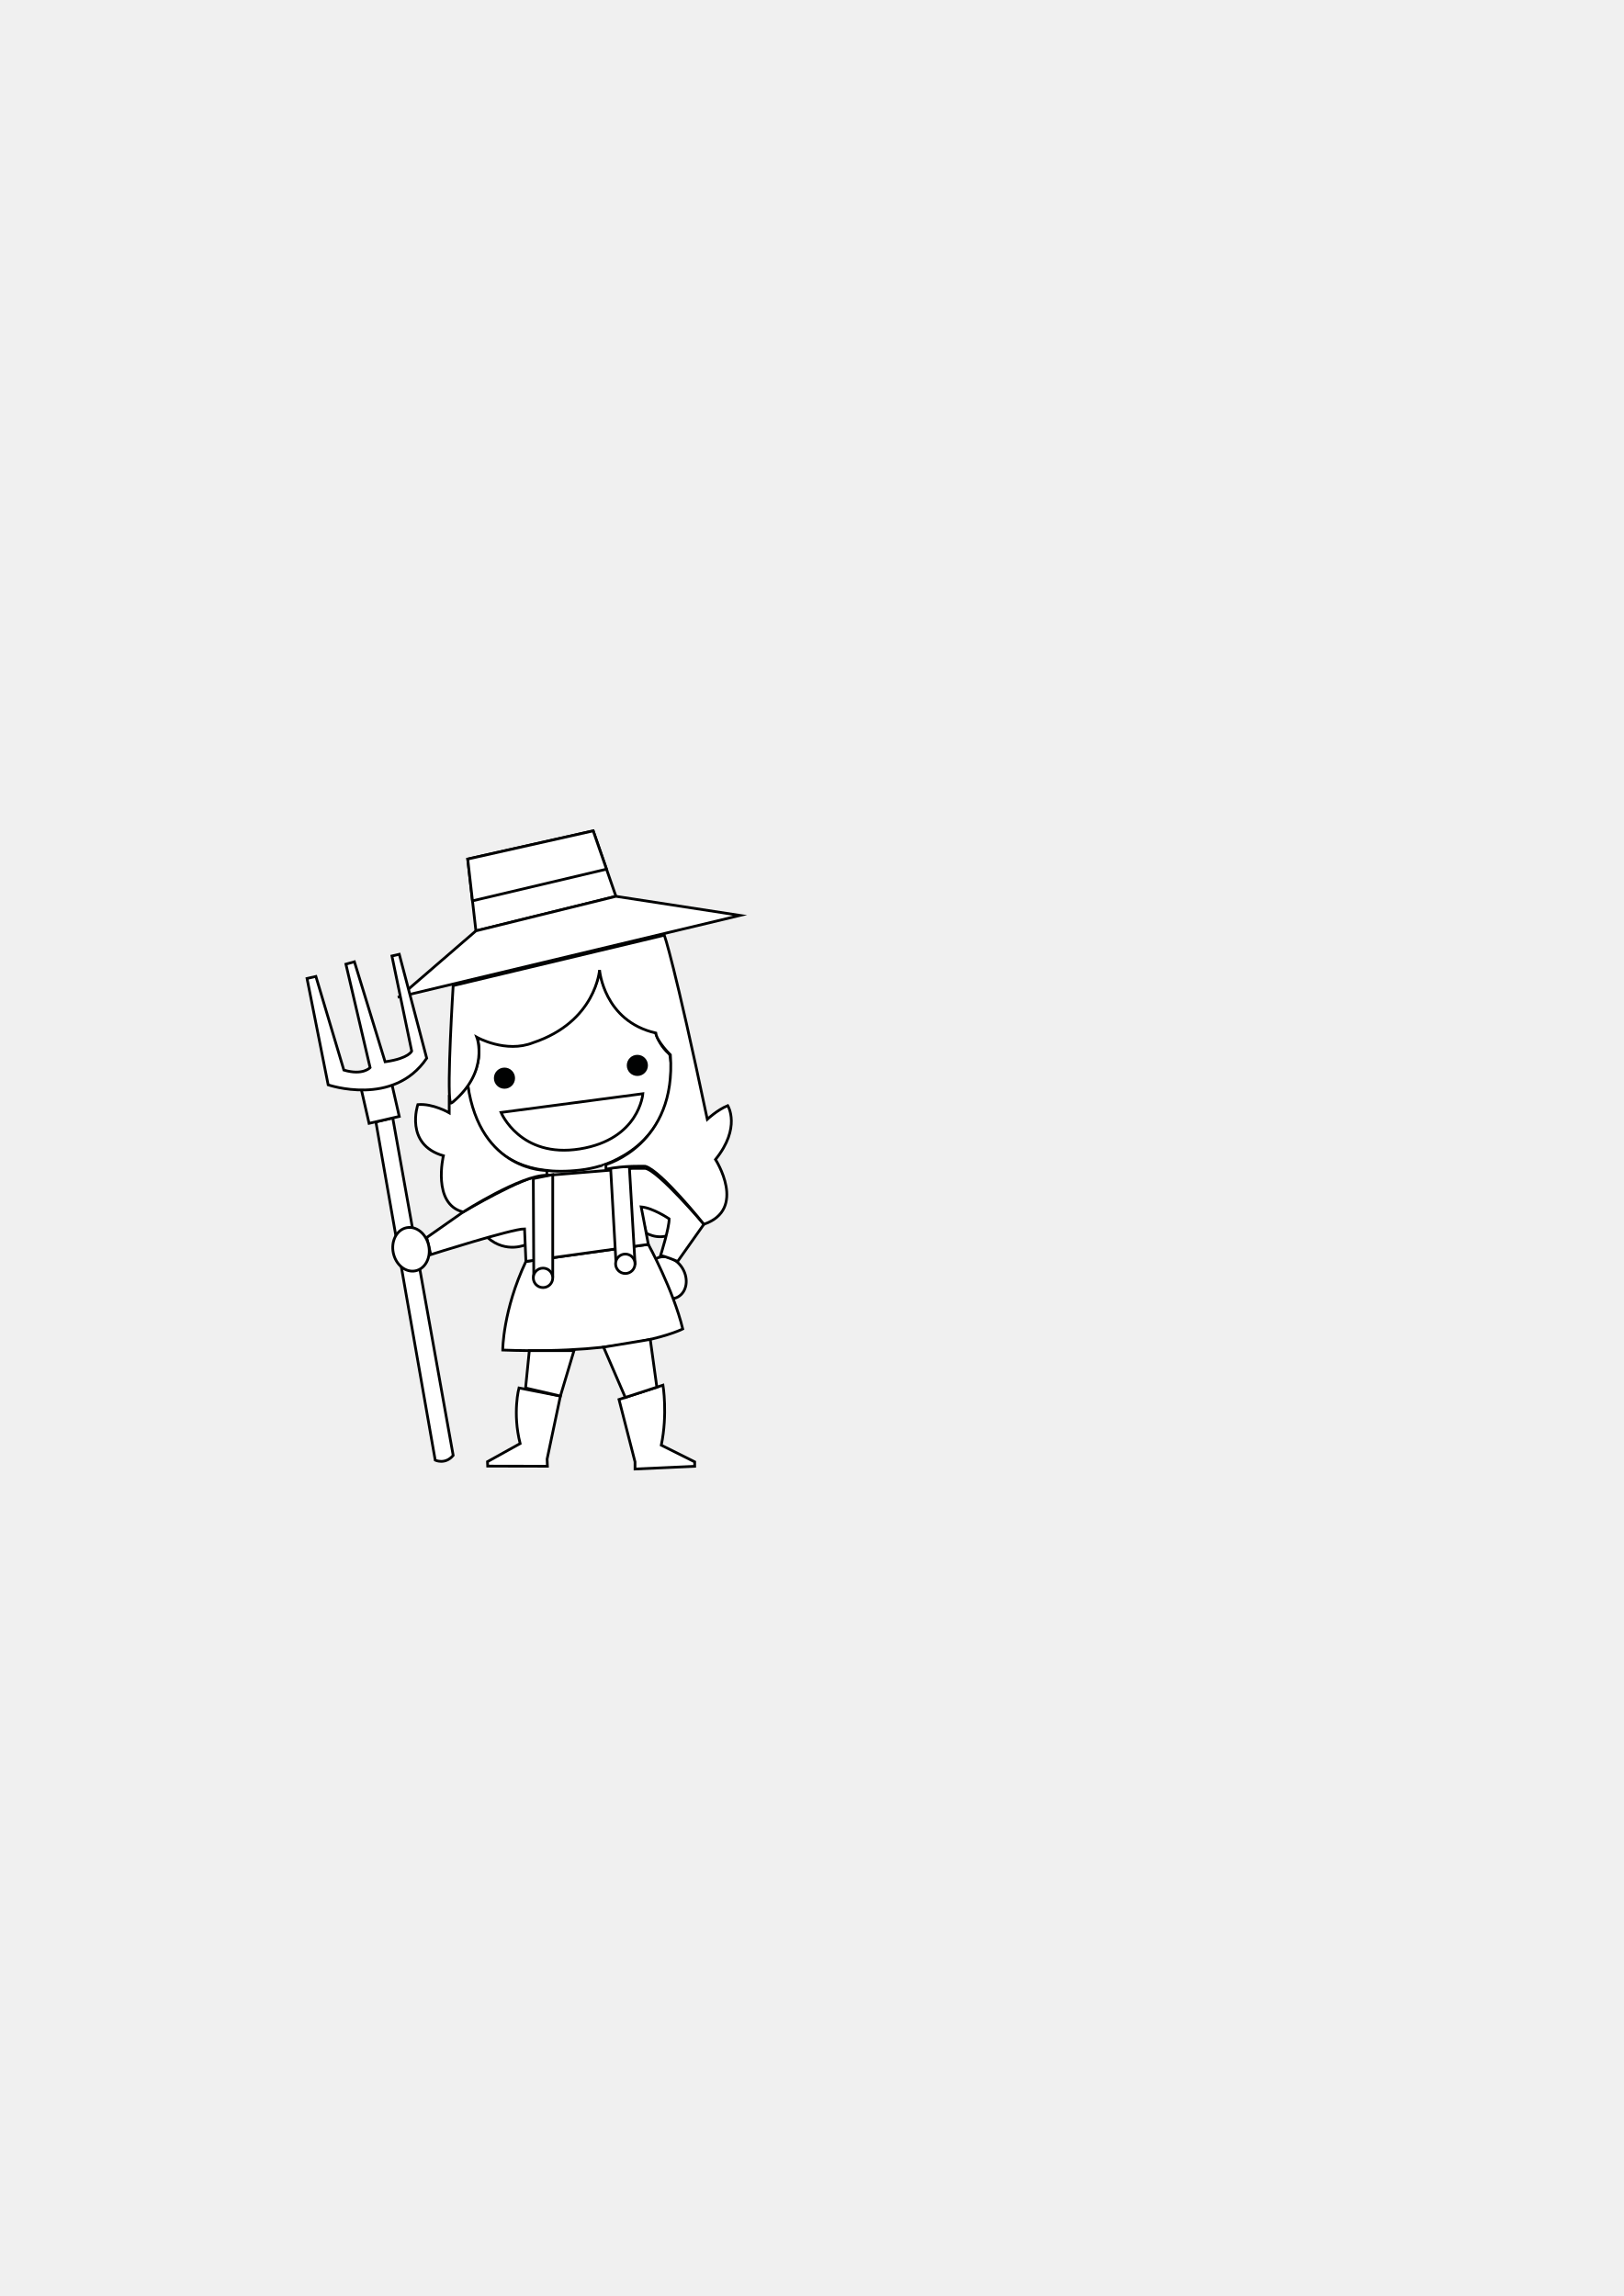
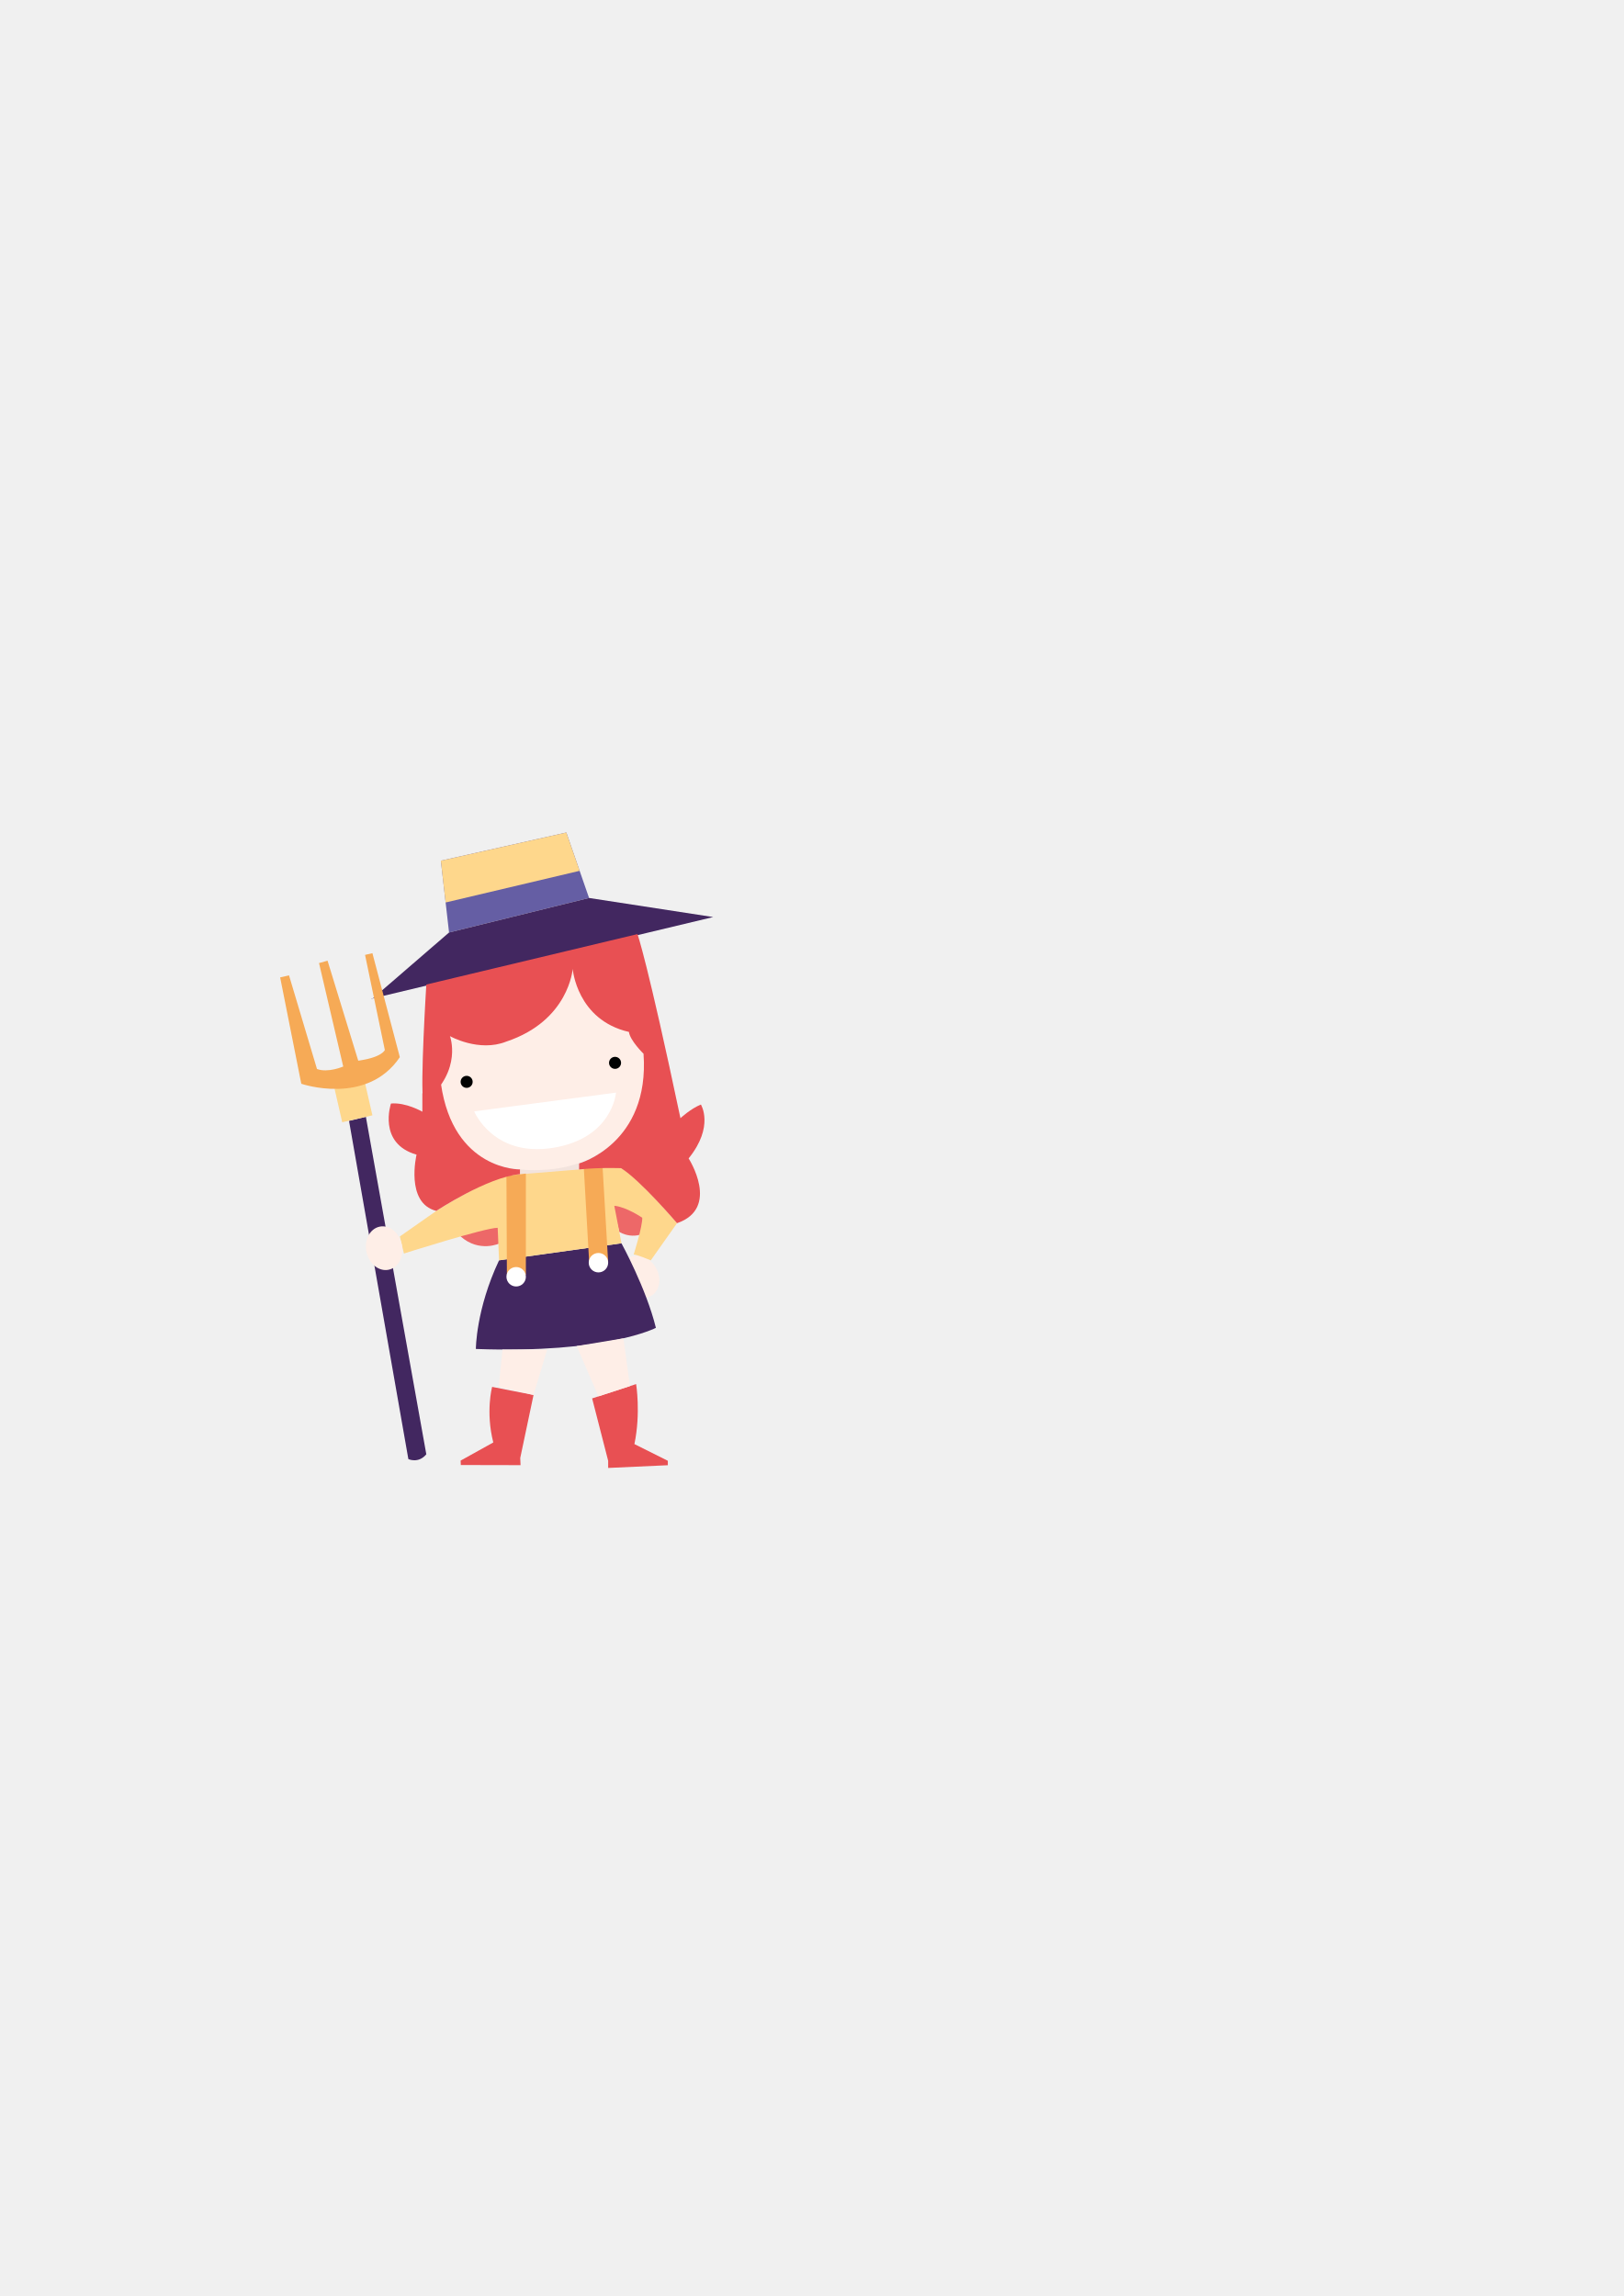
<svg xmlns="http://www.w3.org/2000/svg" version="1.1" id="Calque_1" x="0px" y="0px" width="595.28px" height="841.89px" viewBox="0 0 595.28 841.89" enable-background="new 0 0 595.28 841.89" xml:space="preserve">
-   <path fill="#FFFFFF" stroke="#010202" stroke-miterlimit="10" d="M137.81,411.398l21.75,124.012c0,0,3.664,1.75,6.582-1.75  l-22.158-123.75L137.81,411.398z" />
-   <path fill="#FFFFFF" stroke="#010202" stroke-miterlimit="10" d="M236.913,452.123c0,0,6.146,3.926,11.896-1.518l-4.246-8.195  l-10.896-3L236.913,452.123z" />
-   <path fill="#FFFFFF" stroke="#010202" stroke-miterlimit="10" d="M193.086,456.285c0,0-7.451,3.598-14.364-2.514v-3.166  l13.364-3.695L193.086,456.285z" />
-   <ellipse transform="matrix(-0.8643 0.503 -0.503 -0.8643 691.6279 750.4925)" fill="#FFFFFF" stroke="#010202" stroke-miterlimit="10" cx="244.563" cy="468.556" rx="6.626" ry="8.071" />
-   <path fill="#FFFFFF" stroke="#010202" stroke-miterlimit="10" d="M237.684,456.285c0,0,9.125,16.625,12.625,31  c0,0-18.125,9.5-66,7.75c0,0,0-14.5,8.5-32.5L237.684,456.285z" />
-   <path fill="#FFFFFF" stroke="#010202" stroke-miterlimit="10" d="M233.946,419.986c0.09-0.078,0.184-0.154,0.273-0.233  c0.168-0.144,0.334-0.298,0.5-0.446c2.152-1.965,4.027-4.154,5.602-6.51c3.568-5.487,6.055-12.975,5.678-23.156  c-0.111-0.954-0.25-1.908-0.441-2.859l0.135-0.483c-0.664-0.666-4.916-5.025-5.256-7.903c-19.13-4.377-20.62-23.123-20.62-23.123  s-1.334,19-24.353,26.667c-10.019,4-20.647-2-20.647-2s3.226,8.472-3.31,17.848l0.131,1.427c0,0,1.271,34.456,41.085,29.821  c2.606-0.303,5.076-0.832,7.417-1.539l0,0C220.14,427.496,227.114,425.711,233.946,419.986z" />
-   <polygon fill="#FFFFFF" stroke="#010202" stroke-miterlimit="10" points="174.475,341.327 171.475,314.993 217.475,304.66   225.809,328.66 " />
-   <polygon fill="#FFFFFF" stroke="#010202" stroke-miterlimit="10" points="173.221,330.318 222.351,318.703 217.475,304.66   171.475,314.993 " />
-   <path fill="none" stroke="#010202" stroke-miterlimit="10" d="M240.413,378.782c0,0,2.396,9.211,11.396,10.544" />
-   <polyline fill="#FFFFFF" stroke="#010202" stroke-miterlimit="10" points="145.81,365.66 271.309,335.66 225.809,328.66   174.475,341.327 146.31,365.66 " />
-   <path fill="#FFFFFF" stroke="#010202" stroke-miterlimit="10" d="M236.559,428.41c4.75,0.75,21.5,20.5,21.5,20.5l-9.625,13.625  c0,0-5.037-2.125-6.268-2.125c0,0,3.268-10.375,3.143-13.5c0,0-5.875-4-10.25-4.375c0,0,1.594,8.082,2.5,13.057  c0.043,0.238,0.086,0.471,0.125,0.693l-44.875,6.25l-0.501-11.93c-4.501-0.057-34.374,9.43-34.374,9.43l-1.5-6.25l13.375-9.375  c0,0,22.211-13.127,28.586-13.252l33.582-2.748H236.559" />
-   <circle fill="#010202" cx="184.946" cy="395.339" r="3.875" />
-   <circle fill="#010202" cx="233.667" cy="390.656" r="3.875" />
-   <path fill="none" stroke="#010202" stroke-miterlimit="10" d="M183.685,407.91l52-6.875c0,0-1.25,16.75-23.125,20.25  C190.685,424.785,183.685,407.91,183.685,407.91z" />
-   <polygon fill="#FFFFFF" stroke="#010202" stroke-miterlimit="10" points="195.518,432.15 195.685,467.826 202.644,467.826   202.644,430.719 " />
-   <polygon fill="#FFFFFF" stroke="#010202" stroke-miterlimit="10" points="223.851,428.076 225.851,463.244 232.809,463.244   230.723,427.672 " />
-   <circle fill="#FFFFFF" stroke="#010202" stroke-miterlimit="10" cx="199.081" cy="468.557" r="3.563" />
-   <circle fill="#FFFFFF" stroke="#010202" stroke-miterlimit="10" cx="229.247" cy="463.395" r="3.562" />
-   <path fill="#FFFFFF" stroke="#010202" stroke-miterlimit="10" d="M166.142,361.41" />
-   <path fill="#FFFFFF" stroke="#010202" stroke-miterlimit="10" d="M169.81,444.41" />
-   <path fill="#FFFFFF" stroke="#010202" stroke-miterlimit="10" d="M164.759,401.035l6.748-3.247  c4.545,31.855,28.97,31.406,28.97,31.406v1.75c-9.333-0.178-30.667,13.467-30.667,13.467c-11.5-2.875-7.25-20.625-7.25-20.625  c-14.375-4.125-9.375-18.75-9.375-18.75c5.5-0.5,11.507,3,11.507,3v-6.541" />
-   <path fill="#FFFFFF" stroke="#010202" stroke-miterlimit="10" d="M243.559,342.91c0,0,3.625,10,15.75,67.5c0,0,3.75-3.5,7.5-5  c0,0,5,8-4.5,19.75c0,0,11.75,18.25-4.25,23.75c0,0-15.75-19.676-21.5-21.275c0,0-8.074-0.312-14.416,1.109l0.022-1.748  c0,0,25.977-7.252,23.614-40.215c0,0-4.982-4.876-5.352-7.999c-19.13-4.377-20.62-23.123-20.62-23.123s-1.334,19-24.353,26.667  c-10.019,4-20.648-2-20.648-2s4.7,12.304-8.667,23.667c-1.355,1.152-1.082,0-1.082,0c-1.25-4.917,1.082-42.584,1.082-42.584  L243.559,342.91z" />
-   <path fill="#FFFFFF" stroke="#010202" stroke-miterlimit="10" d="M226.935,513.16l16.125-5.25c0,0,1.75,10.625-0.625,22l12.25,6.125  v1.625l-21.875,1v-2.625L226.935,513.16z" />
-   <path fill="#FFFFFF" stroke="#010202" stroke-miterlimit="10" d="M205.45,511.9l-15.189-2.965c0,0-2.436,9.115,0.433,20.375  l-11.972,6.652l0.071,1.625l21.898,0.045l-0.114-2.623L205.45,511.9z" />
-   <polygon fill="#FFFFFF" stroke="#010202" stroke-miterlimit="10" points="192.685,508.936 194.06,495.25 210.435,495.25   205.45,511.9 " />
-   <polygon fill="#FFFFFF" stroke="#010202" stroke-miterlimit="10" points="221.274,493.965 229.247,512.406 240.809,508.643   238.397,491.127 " />
-   <ellipse transform="matrix(-0.9784 0.2068 -0.2068 -0.9784 392.8392 875.1235)" fill="#FFFFFF" stroke="#010202" stroke-miterlimit="10" cx="150.678" cy="458.095" rx="6.625" ry="8.072" />
-   <rect x="133.771" y="398.193" transform="matrix(0.9748 -0.2232 0.2232 0.9748 -86.7772 41.3374)" fill="#FFFFFF" stroke="#010202" stroke-miterlimit="10" width="11.352" height="12.582" />
-   <path fill="#FFFFFF" stroke="#010202" stroke-miterlimit="10" d="M120.31,397.788c0,0,24,8.247,36.125-9.753l-10.051-38.125  l-2.699,0.625l7.25,34.875c0,0-0.963,2.607-9.264,3.848c-0.159,0.023-0.321,0.046-0.486,0.069l-11.25-36.667l-3.125,0.875  l8.875,37.93c0,0-2.625,2.987-9.625,0.904l-10.25-34.334l-3.25,0.75L120.31,397.788z" />
+   <g>
+     <rect x="190.628" y="427.274" transform="matrix(0.9973 -0.0738 0.0738 0.9973 -31.1427 16.0981)" fill="#F2E3DD" width="23.374" height="4.575" />
+     <path fill="#422760" d="M127.961,411.001l21.75,124.011c0,0,3.664,1.75,6.582-1.75l-22.158-123.749L127.961,411.001z" />
+     <path fill="#ED6868" d="M227.065,451.727c0,0,6.146,3.926,11.896-1.52l-4.248-8.195l-10.895-3L227.065,451.727z" />
+     <path fill="#ED6868" d="M183.237,455.887c0,0-7.451,3.598-14.363-2.514v-3.166l13.363-3.695L183.237,455.887z" />
+     <ellipse transform="matrix(-0.8643 0.503 -0.503 -0.8643 673.0523 754.7289)" fill="#FEEEE7" cx="234.714" cy="468.158" rx="6.625" ry="8.072" />
+     <path fill="#422760" d="M227.836,455.887c0,0,9.125,16.625,12.625,31c0,0-18.125,9.5-66,7.75c0,0,0-14.5,8.5-32.5L227.836,455.887z   " />
+     <path fill="#FEEEE7" d="M224.096,419.589c0.092-0.078,0.184-0.154,0.273-0.233c0.168-0.144,0.334-0.298,0.502-0.446   c2.152-1.965,4.025-4.154,5.602-6.51c3.566-5.487,6.055-12.975,5.676-23.156c-0.109-0.954-0.248-1.908-0.441-2.859l0.137-0.482   c-0.666-0.666-4.916-5.025-5.256-7.903c-19.131-4.378-20.621-23.122-20.621-23.122s-1.334,19-24.352,26.666   c-10.02,4-20.648-2-20.648-2s3.227,8.473-3.309,17.849l0.131,1.427c0,0,1.271,34.454,41.084,29.819   c2.607-0.303,5.076-0.832,7.418-1.539l0,0C210.292,427.098,217.266,425.314,224.096,419.589z" />
+     <polygon fill="#655EA4" points="164.627,341.93 161.627,315.597 207.625,305.263 215.959,329.263  " />
+     <polygon fill="#FED78C" points="163.372,330.921 212.502,319.306 207.625,305.263 161.627,315.597  " />
+     <polyline fill="#422760" points="135.961,366.263 261.461,336.263 215.959,329.263 164.627,341.93 136.461,366.263  " />
+     <path fill="#FED78C" d="M226.711,428.012c4.75,0.75,21.5,20.5,21.5,20.5l-9.625,13.625c0,0-5.037-2.125-6.27-2.125   c0,0,3.27-10.375,3.145-13.5c0,0-5.875-4-10.25-4.375c0,0,1.594,8.084,2.5,13.059c0.043,0.238,0.084,0.469,0.125,0.691   l-44.875,6.25l-0.502-11.93c-4.5-0.055-34.373,9.43-34.373,9.43l-1.5-6.25l13.375-9.375c0,0,19.861-12.846,28.586-13.25l33.58-2.75   H226.711" />
+     <circle fill="#010202" cx="225.488" cy="389.722" r="2.206" />
+     <circle fill="#010202" cx="171.078" cy="396.688" r="2.206" />
+     <path fill="#FFFFFF" d="M173.836,407.513l52-6.875c0,0-1.25,16.75-23.125,20.25C180.836,424.387,173.836,407.513,173.836,407.513z" />
+     <polygon fill="#F6AA56" points="185.668,431.221 185.836,467.43 192.795,467.43 192.795,430.32  " />
+     <polygon fill="#F6AA56" points="214.002,427.678 216.002,462.846 222.961,462.846 220.874,427.275  " />
+     <circle fill="#FFFFFF" cx="189.232" cy="468.158" r="3.563" />
+     <circle fill="#FFFFFF" cx="219.399" cy="462.998" r="3.562" />
+     <path fill="#FFFFFF" stroke="#010202" stroke-miterlimit="10" d="M156.293,361.013" />
+     <path fill="#FFFFFF" stroke="#010202" stroke-miterlimit="10" d="M159.961,444.012" />
+     <path fill="#E85053" d="M154.911,400.638l6.748-3.247c4.545,31.855,28.969,31.406,28.969,31.406v1.748   c-11.93,1.059-30.666,13.467-30.666,13.467c-11.5-2.875-7.25-20.625-7.25-20.625c-14.375-4.124-9.375-18.749-9.375-18.749   c5.5-0.5,11.506,3,11.506,3v-6.541" />
+     <path fill="#E85053" d="M217.086,512.762l16.125-5.25c0,0,1.75,10.625-0.625,22l12.25,6.125v1.625l-21.875,1v-2.625   L217.086,512.762z" />
+     <path fill="#E85053" d="M195.602,511.504l-15.189-2.967c0,0-2.436,9.115,0.434,20.377l-11.973,6.652l0.07,1.623l21.898,0.047   l-0.113-2.623L195.602,511.504z" />
+     <polygon fill="#FEEEE7" points="182.836,508.537 184.211,494.852 200.586,494.852 195.602,511.504  " />
+     <polygon fill="#FEEEE7" points="211.426,493.566 219.399,512.01 230.961,508.244 228.549,490.73  " />
+     <ellipse transform="matrix(-0.9784 0.2068 -0.2068 -0.9784 373.2756 876.3741)" fill="#FEEEE7" cx="140.83" cy="457.698" rx="6.625" ry="8.072" />
+     <rect x="123.922" y="397.796" transform="matrix(0.9748 -0.2232 0.2232 0.9748 -86.9301 39.1247)" fill="#FED78C" width="11.353" height="12.582" />
+     <path fill="#F6AA56" d="M110.459,397.391c0,0,24.002,8.247,36.127-9.753l-10.051-38.125l-2.699,0.625l7.25,34.875   c0,0-0.963,2.607-9.264,3.848c-0.16,0.023-0.322,0.047-0.486,0.069l-11.25-36.667l-3.125,0.875l8.875,37.93   c0,0-5.605,2.428-9.625,0.904l-10.252-34.334l-3.25,0.75L110.459,397.391z" />
+     <path fill="#E85053" d="M233.711,342.513c0,0,3.625,10,15.75,67.5c0,0,3.75-3.5,7.5-5c0,0,5,8-4.5,19.749   c0,0,11.75,18.25-4.25,23.75c0,0-13.498-15.846-20.518-20.166c0,0-7.75-0.334-15.395,0.471l0.018-2.217   c0,0,25.979-7.253,23.615-40.216c0,0-4.982-4.876-5.352-7.998c-19.131-4.378-20.621-23.123-20.621-23.123s-1.334,19-24.352,26.667   c-10.02,4-20.648-2-20.648-2s4.699,12.304-8.666,23.667c-1.355,1.152-1.082,0-1.082,0c-1.25-4.917,1.082-42.584,1.082-42.584   L233.711,342.513z" />
+   </g>
</svg>
